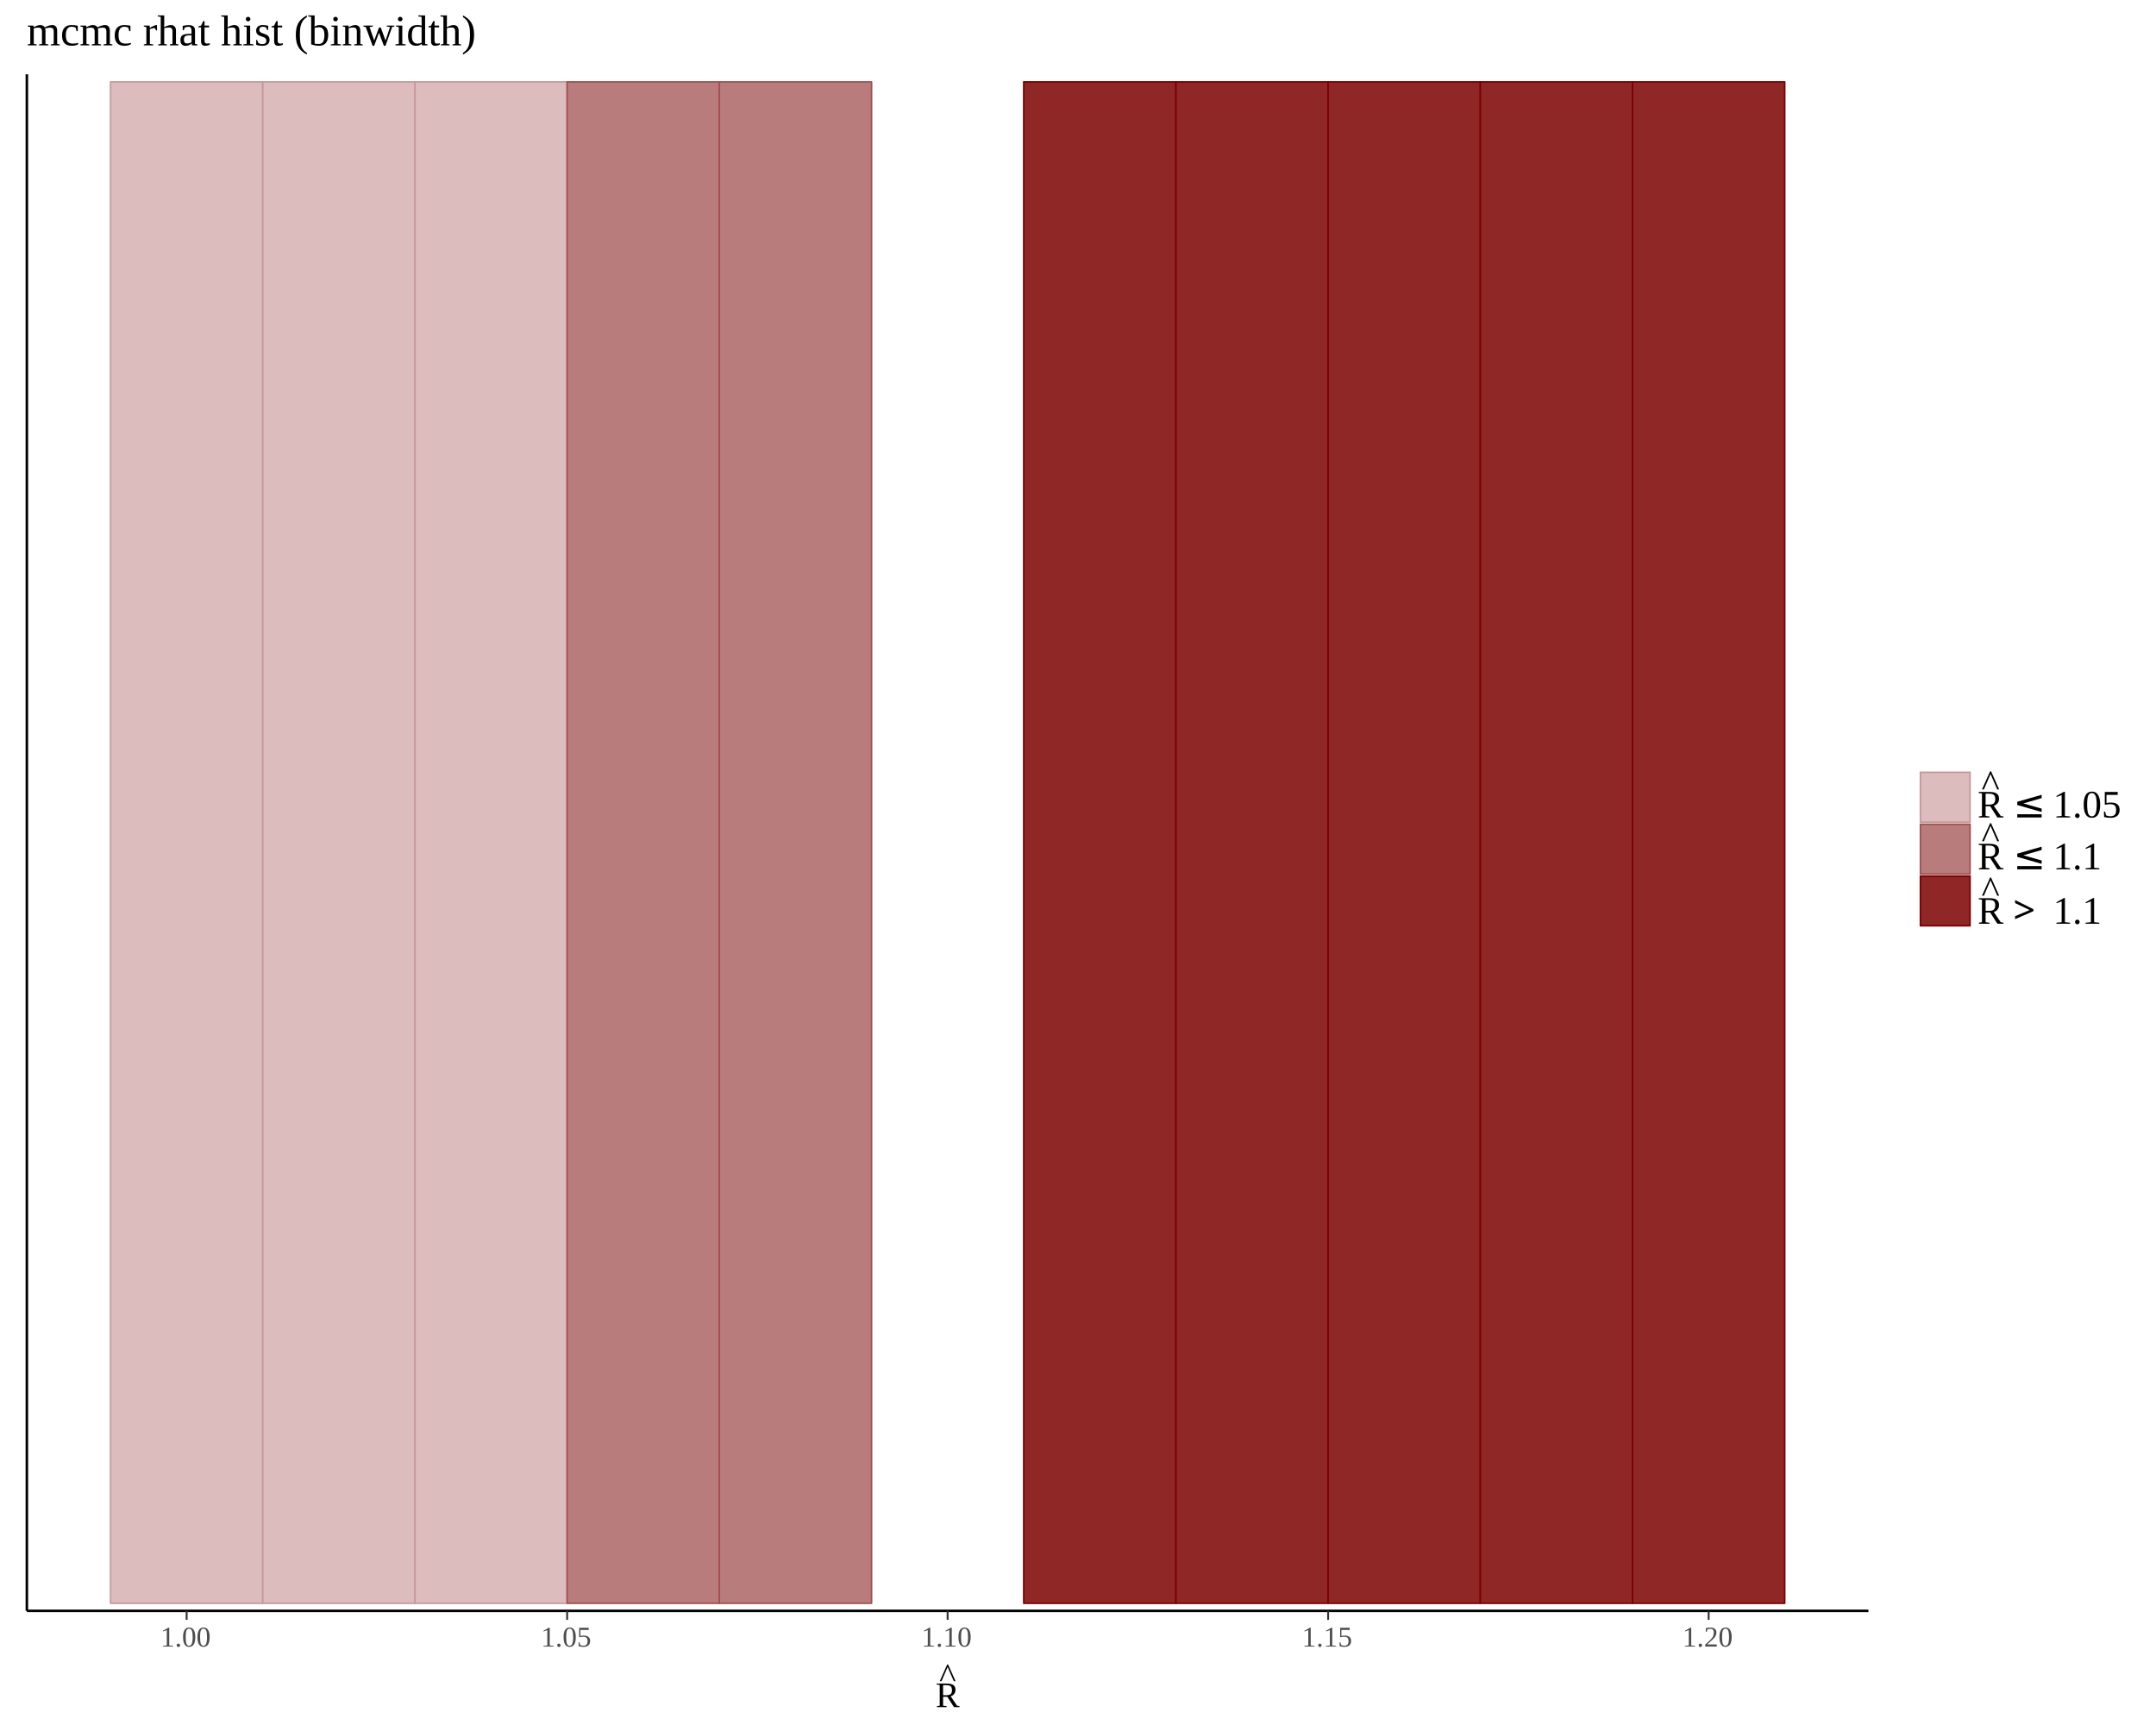
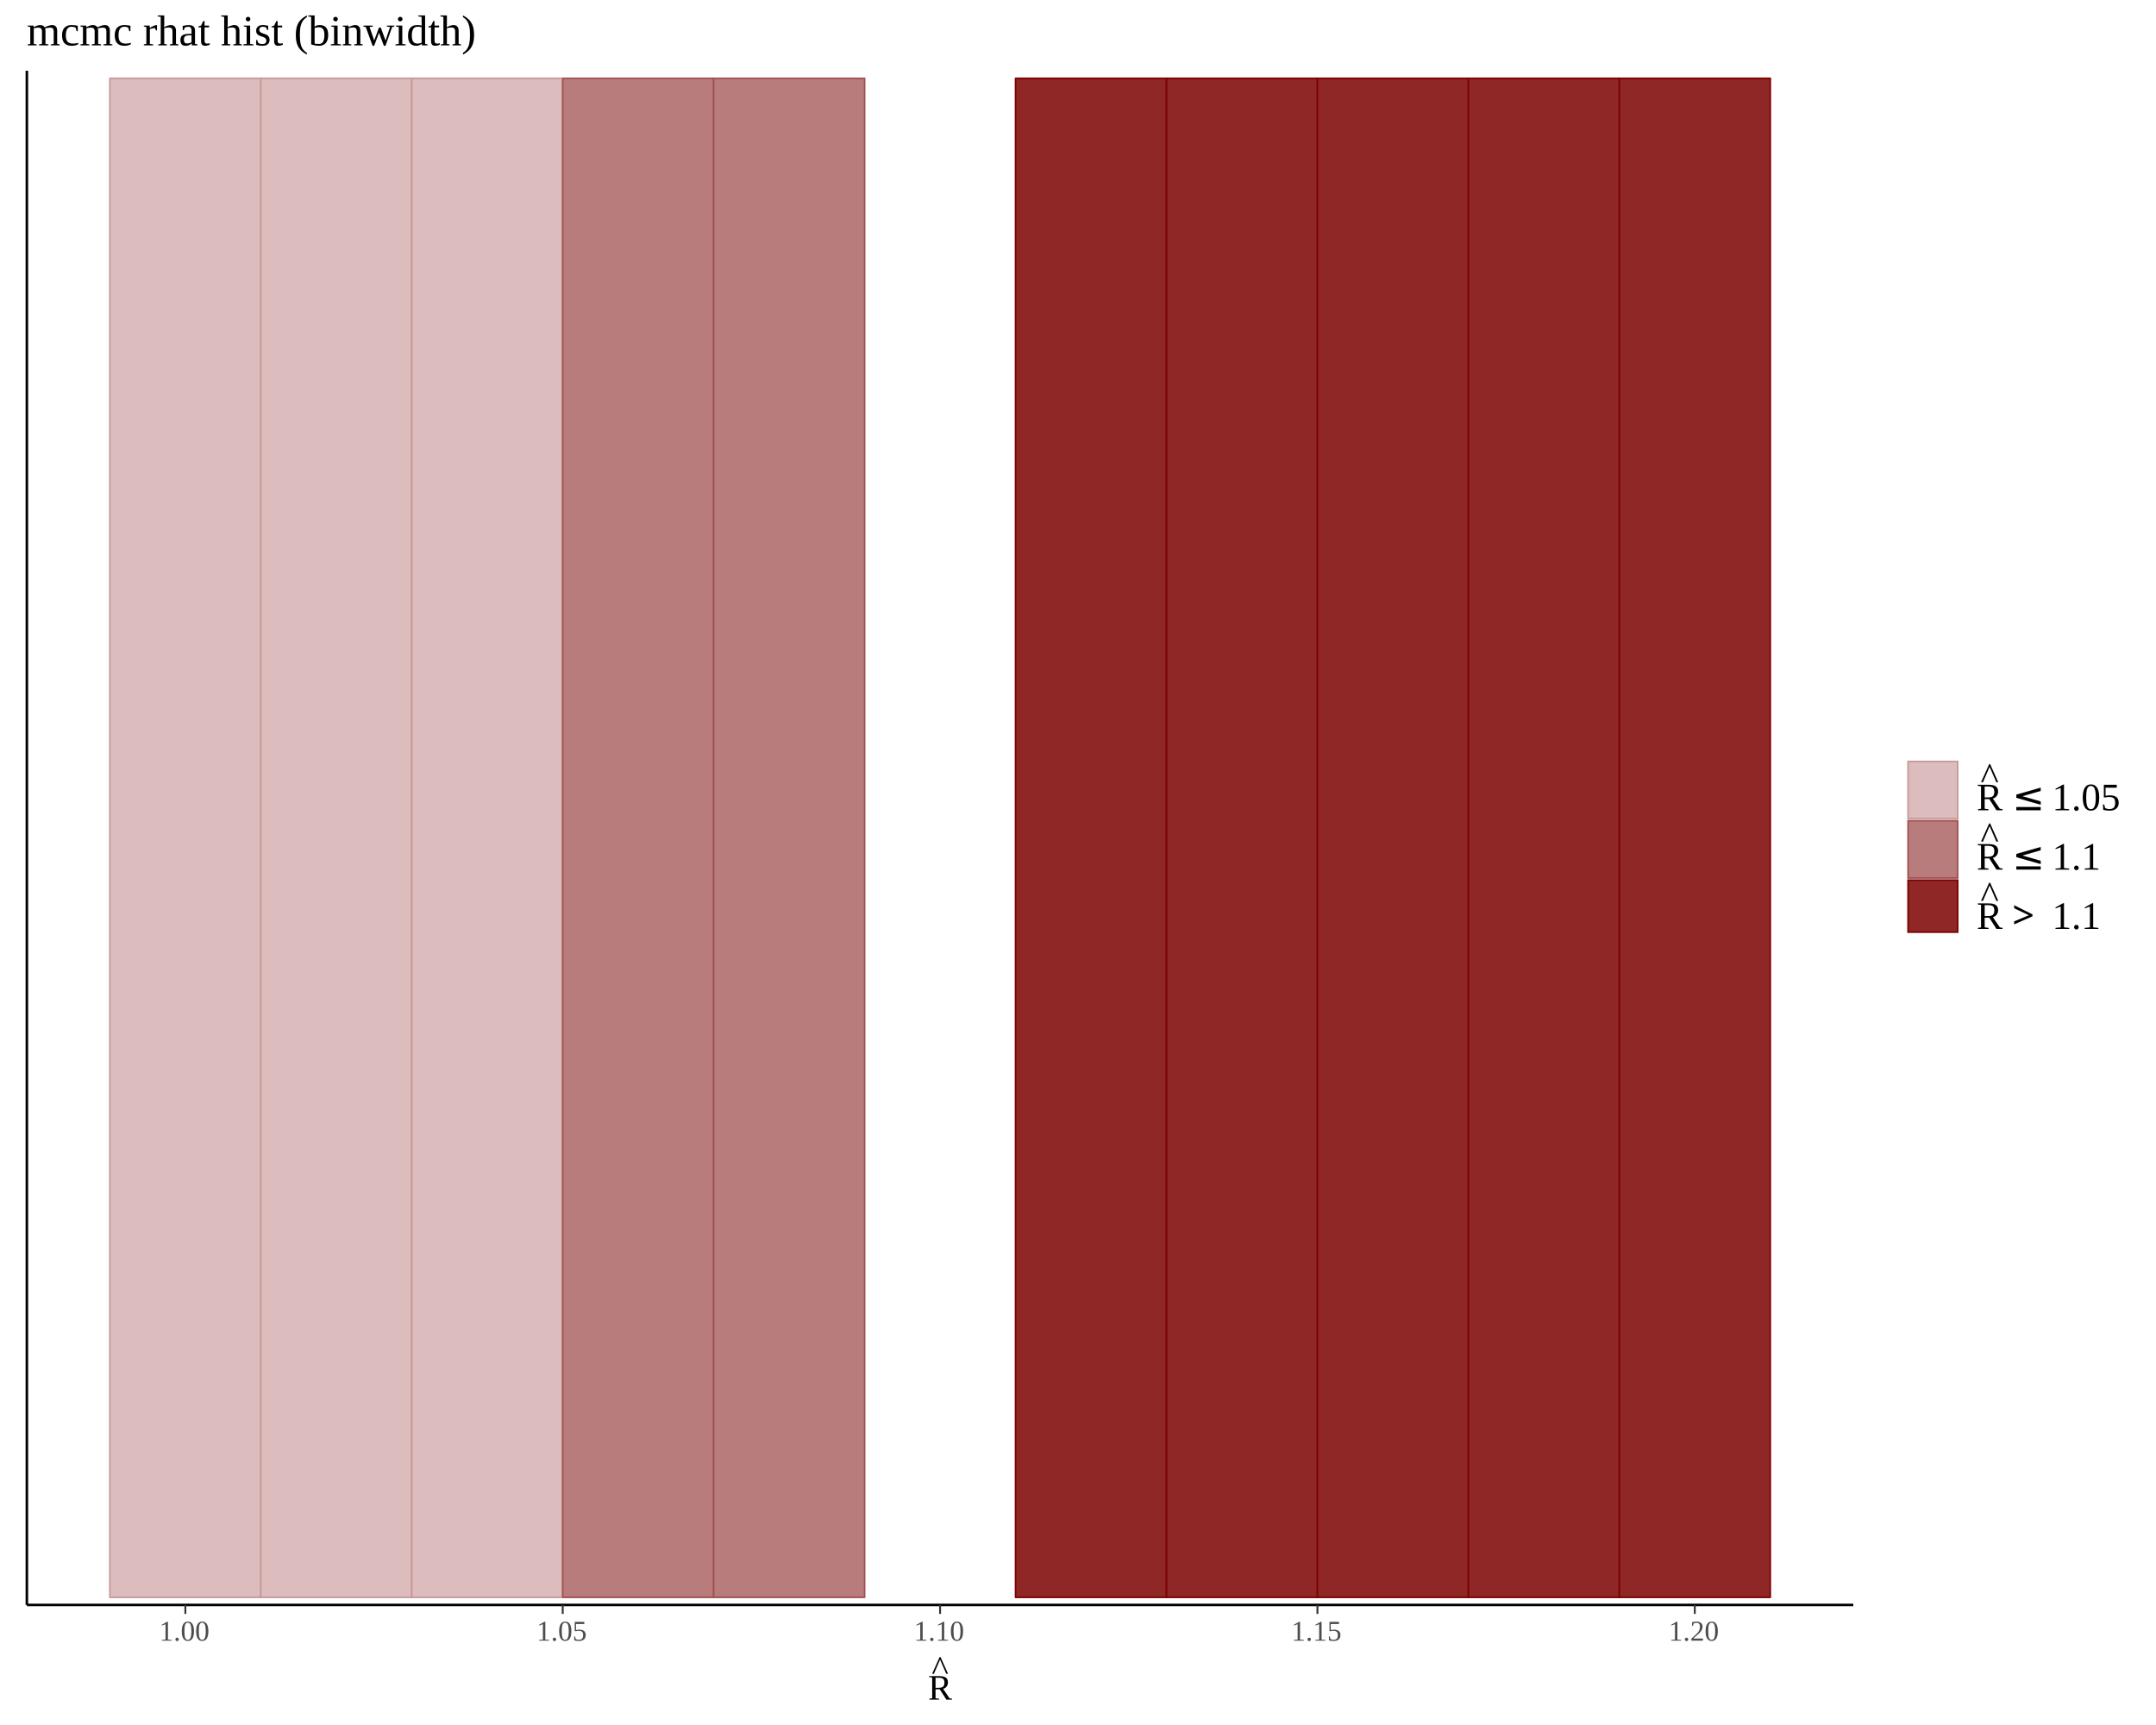
<svg xmlns="http://www.w3.org/2000/svg" viewBox="0 0 720.00 576.00">
  <defs>
    <style type="text/css">
    line, polyline, path, rect, circle {
      fill: none;
      stroke: #000000;
      stroke-linecap: round;
      stroke-linejoin: round;
      stroke-miterlimit: 10.00;
    }
  </style>
  </defs>
  <rect width="100%" height="100%" style="stroke: none; fill: #FFFFFF;" />
  <defs>
-     <clipPath id="cpOC45NjYzOHw2MjMuOTY0fDUzNy44OTV8MjQuODA2OQ==">
-       <rect x="8.97" y="24.81" width="615.00" height="513.09" />
+     <clipPath id="cpOC45NjYzOHw2MTguOTEzfDUzNS45MTV8MjMuNjExNA==">
+       <rect x="8.97" y="23.61" width="609.95" height="512.30" />
    </clipPath>
  </defs>
-   <rect x="36.92" y="535.35" width="50.83" height="0.00" style="stroke-width: 0.53; stroke: #7C0000; stroke-linecap: butt; fill: #8F2727;" clip-path="url(#cpOC45NjYzOHw2MjMuOTY0fDUzNy44OTV8MjQuODA2OQ==)" />
-   <rect x="36.92" y="535.35" width="50.83" height="0.00" style="stroke-width: 0.53; stroke: #A25050; stroke-linecap: butt; fill: #B97C7C;" clip-path="url(#cpOC45NjYzOHw2MjMuOTY0fDUzNy44OTV8MjQuODA2OQ==)" />
-   <rect x="36.92" y="27.35" width="50.83" height="508.01" style="stroke-width: 0.53; stroke: #C79999; stroke-linecap: butt; fill: #DCBCBC;" clip-path="url(#cpOC45NjYzOHw2MjMuOTY0fDUzNy44OTV8MjQuODA2OQ==)" />
-   <rect x="87.75" y="535.35" width="50.83" height="0.00" style="stroke-width: 0.53; stroke: #7C0000; stroke-linecap: butt; fill: #8F2727;" clip-path="url(#cpOC45NjYzOHw2MjMuOTY0fDUzNy44OTV8MjQuODA2OQ==)" />
-   <rect x="87.75" y="535.35" width="50.83" height="0.00" style="stroke-width: 0.53; stroke: #A25050; stroke-linecap: butt; fill: #B97C7C;" clip-path="url(#cpOC45NjYzOHw2MjMuOTY0fDUzNy44OTV8MjQuODA2OQ==)" />
-   <rect x="87.75" y="27.35" width="50.83" height="508.01" style="stroke-width: 0.53; stroke: #C79999; stroke-linecap: butt; fill: #DCBCBC;" clip-path="url(#cpOC45NjYzOHw2MjMuOTY0fDUzNy44OTV8MjQuODA2OQ==)" />
-   <rect x="138.57" y="535.35" width="50.83" height="0.00" style="stroke-width: 0.53; stroke: #7C0000; stroke-linecap: butt; fill: #8F2727;" clip-path="url(#cpOC45NjYzOHw2MjMuOTY0fDUzNy44OTV8MjQuODA2OQ==)" />
-   <rect x="138.57" y="535.35" width="50.83" height="0.00" style="stroke-width: 0.53; stroke: #A25050; stroke-linecap: butt; fill: #B97C7C;" clip-path="url(#cpOC45NjYzOHw2MjMuOTY0fDUzNy44OTV8MjQuODA2OQ==)" />
-   <rect x="138.57" y="27.35" width="50.83" height="508.01" style="stroke-width: 0.53; stroke: #C79999; stroke-linecap: butt; fill: #DCBCBC;" clip-path="url(#cpOC45NjYzOHw2MjMuOTY0fDUzNy44OTV8MjQuODA2OQ==)" />
-   <rect x="189.40" y="535.35" width="50.83" height="0.00" style="stroke-width: 0.53; stroke: #7C0000; stroke-linecap: butt; fill: #8F2727;" clip-path="url(#cpOC45NjYzOHw2MjMuOTY0fDUzNy44OTV8MjQuODA2OQ==)" />
-   <rect x="189.40" y="27.35" width="50.83" height="508.01" style="stroke-width: 0.53; stroke: #A25050; stroke-linecap: butt; fill: #B97C7C;" clip-path="url(#cpOC45NjYzOHw2MjMuOTY0fDUzNy44OTV8MjQuODA2OQ==)" />
-   <rect x="189.40" y="27.35" width="50.83" height="0.00" style="stroke-width: 0.53; stroke: #C79999; stroke-linecap: butt; fill: #DCBCBC;" clip-path="url(#cpOC45NjYzOHw2MjMuOTY0fDUzNy44OTV8MjQuODA2OQ==)" />
-   <rect x="240.23" y="535.35" width="50.83" height="0.00" style="stroke-width: 0.53; stroke: #7C0000; stroke-linecap: butt; fill: #8F2727;" clip-path="url(#cpOC45NjYzOHw2MjMuOTY0fDUzNy44OTV8MjQuODA2OQ==)" />
-   <rect x="240.23" y="27.35" width="50.83" height="508.01" style="stroke-width: 0.53; stroke: #A25050; stroke-linecap: butt; fill: #B97C7C;" clip-path="url(#cpOC45NjYzOHw2MjMuOTY0fDUzNy44OTV8MjQuODA2OQ==)" />
-   <rect x="240.23" y="27.35" width="50.83" height="0.00" style="stroke-width: 0.53; stroke: #C79999; stroke-linecap: butt; fill: #DCBCBC;" clip-path="url(#cpOC45NjYzOHw2MjMuOTY0fDUzNy44OTV8MjQuODA2OQ==)" />
-   <rect x="291.05" y="535.35" width="50.83" height="0.00" style="stroke-width: 0.53; stroke: #7C0000; stroke-linecap: butt; fill: #8F2727;" clip-path="url(#cpOC45NjYzOHw2MjMuOTY0fDUzNy44OTV8MjQuODA2OQ==)" />
-   <rect x="291.05" y="535.35" width="50.83" height="0.00" style="stroke-width: 0.53; stroke: #A25050; stroke-linecap: butt; fill: #B97C7C;" clip-path="url(#cpOC45NjYzOHw2MjMuOTY0fDUzNy44OTV8MjQuODA2OQ==)" />
-   <rect x="291.05" y="535.35" width="50.83" height="0.00" style="stroke-width: 0.53; stroke: #C79999; stroke-linecap: butt; fill: #DCBCBC;" clip-path="url(#cpOC45NjYzOHw2MjMuOTY0fDUzNy44OTV8MjQuODA2OQ==)" />
-   <rect x="341.88" y="27.35" width="50.83" height="508.01" style="stroke-width: 0.53; stroke: #7C0000; stroke-linecap: butt; fill: #8F2727;" clip-path="url(#cpOC45NjYzOHw2MjMuOTY0fDUzNy44OTV8MjQuODA2OQ==)" />
-   <rect x="341.88" y="27.35" width="50.83" height="0.00" style="stroke-width: 0.53; stroke: #A25050; stroke-linecap: butt; fill: #B97C7C;" clip-path="url(#cpOC45NjYzOHw2MjMuOTY0fDUzNy44OTV8MjQuODA2OQ==)" />
-   <rect x="341.88" y="27.35" width="50.83" height="0.00" style="stroke-width: 0.53; stroke: #C79999; stroke-linecap: butt; fill: #DCBCBC;" clip-path="url(#cpOC45NjYzOHw2MjMuOTY0fDUzNy44OTV8MjQuODA2OQ==)" />
-   <rect x="392.70" y="27.35" width="50.83" height="508.01" style="stroke-width: 0.53; stroke: #7C0000; stroke-linecap: butt; fill: #8F2727;" clip-path="url(#cpOC45NjYzOHw2MjMuOTY0fDUzNy44OTV8MjQuODA2OQ==)" />
-   <rect x="392.70" y="27.35" width="50.83" height="0.00" style="stroke-width: 0.53; stroke: #A25050; stroke-linecap: butt; fill: #B97C7C;" clip-path="url(#cpOC45NjYzOHw2MjMuOTY0fDUzNy44OTV8MjQuODA2OQ==)" />
-   <rect x="392.70" y="27.35" width="50.83" height="0.00" style="stroke-width: 0.53; stroke: #C79999; stroke-linecap: butt; fill: #DCBCBC;" clip-path="url(#cpOC45NjYzOHw2MjMuOTY0fDUzNy44OTV8MjQuODA2OQ==)" />
-   <rect x="443.53" y="27.35" width="50.83" height="508.01" style="stroke-width: 0.53; stroke: #7C0000; stroke-linecap: butt; fill: #8F2727;" clip-path="url(#cpOC45NjYzOHw2MjMuOTY0fDUzNy44OTV8MjQuODA2OQ==)" />
-   <rect x="443.53" y="27.35" width="50.83" height="0.00" style="stroke-width: 0.53; stroke: #A25050; stroke-linecap: butt; fill: #B97C7C;" clip-path="url(#cpOC45NjYzOHw2MjMuOTY0fDUzNy44OTV8MjQuODA2OQ==)" />
-   <rect x="443.53" y="27.35" width="50.83" height="0.00" style="stroke-width: 0.53; stroke: #C79999; stroke-linecap: butt; fill: #DCBCBC;" clip-path="url(#cpOC45NjYzOHw2MjMuOTY0fDUzNy44OTV8MjQuODA2OQ==)" />
-   <rect x="494.36" y="27.35" width="50.83" height="508.01" style="stroke-width: 0.53; stroke: #7C0000; stroke-linecap: butt; fill: #8F2727;" clip-path="url(#cpOC45NjYzOHw2MjMuOTY0fDUzNy44OTV8MjQuODA2OQ==)" />
-   <rect x="494.36" y="27.35" width="50.83" height="0.00" style="stroke-width: 0.53; stroke: #A25050; stroke-linecap: butt; fill: #B97C7C;" clip-path="url(#cpOC45NjYzOHw2MjMuOTY0fDUzNy44OTV8MjQuODA2OQ==)" />
-   <rect x="494.36" y="27.35" width="50.83" height="0.00" style="stroke-width: 0.53; stroke: #C79999; stroke-linecap: butt; fill: #DCBCBC;" clip-path="url(#cpOC45NjYzOHw2MjMuOTY0fDUzNy44OTV8MjQuODA2OQ==)" />
-   <rect x="545.18" y="27.35" width="50.83" height="508.01" style="stroke-width: 0.53; stroke: #7C0000; stroke-linecap: butt; fill: #8F2727;" clip-path="url(#cpOC45NjYzOHw2MjMuOTY0fDUzNy44OTV8MjQuODA2OQ==)" />
-   <rect x="545.18" y="27.35" width="50.83" height="0.00" style="stroke-width: 0.53; stroke: #A25050; stroke-linecap: butt; fill: #B97C7C;" clip-path="url(#cpOC45NjYzOHw2MjMuOTY0fDUzNy44OTV8MjQuODA2OQ==)" />
-   <rect x="545.18" y="27.35" width="50.83" height="0.00" style="stroke-width: 0.53; stroke: #C79999; stroke-linecap: butt; fill: #DCBCBC;" clip-path="url(#cpOC45NjYzOHw2MjMuOTY0fDUzNy44OTV8MjQuODA2OQ==)" />
+   <rect x="36.69" y="533.38" width="50.41" height="0.00" style="stroke-width: 0.53; stroke: #7C0000; stroke-linecap: butt; fill: #8F2727;" clip-path="url(#cpOC45NjYzOHw2MTguOTEzfDUzNS45MTV8MjMuNjExNA==)" />
+   <rect x="36.69" y="533.38" width="50.41" height="0.00" style="stroke-width: 0.53; stroke: #A25050; stroke-linecap: butt; fill: #B97C7C;" clip-path="url(#cpOC45NjYzOHw2MTguOTEzfDUzNS45MTV8MjMuNjExNA==)" />
+   <rect x="36.69" y="26.15" width="50.41" height="507.23" style="stroke-width: 0.53; stroke: #C79999; stroke-linecap: butt; fill: #DCBCBC;" clip-path="url(#cpOC45NjYzOHw2MTguOTEzfDUzNS45MTV8MjMuNjExNA==)" />
+   <rect x="87.10" y="533.38" width="50.41" height="0.00" style="stroke-width: 0.53; stroke: #7C0000; stroke-linecap: butt; fill: #8F2727;" clip-path="url(#cpOC45NjYzOHw2MTguOTEzfDUzNS45MTV8MjMuNjExNA==)" />
+   <rect x="87.10" y="533.38" width="50.41" height="0.00" style="stroke-width: 0.53; stroke: #A25050; stroke-linecap: butt; fill: #B97C7C;" clip-path="url(#cpOC45NjYzOHw2MTguOTEzfDUzNS45MTV8MjMuNjExNA==)" />
+   <rect x="87.10" y="26.15" width="50.41" height="507.23" style="stroke-width: 0.53; stroke: #C79999; stroke-linecap: butt; fill: #DCBCBC;" clip-path="url(#cpOC45NjYzOHw2MTguOTEzfDUzNS45MTV8MjMuNjExNA==)" />
+   <rect x="137.51" y="533.38" width="50.41" height="0.00" style="stroke-width: 0.53; stroke: #7C0000; stroke-linecap: butt; fill: #8F2727;" clip-path="url(#cpOC45NjYzOHw2MTguOTEzfDUzNS45MTV8MjMuNjExNA==)" />
+   <rect x="137.51" y="533.38" width="50.41" height="0.00" style="stroke-width: 0.53; stroke: #A25050; stroke-linecap: butt; fill: #B97C7C;" clip-path="url(#cpOC45NjYzOHw2MTguOTEzfDUzNS45MTV8MjMuNjExNA==)" />
+   <rect x="137.51" y="26.15" width="50.41" height="507.23" style="stroke-width: 0.53; stroke: #C79999; stroke-linecap: butt; fill: #DCBCBC;" clip-path="url(#cpOC45NjYzOHw2MTguOTEzfDUzNS45MTV8MjMuNjExNA==)" />
+   <rect x="187.92" y="533.38" width="50.41" height="0.00" style="stroke-width: 0.53; stroke: #7C0000; stroke-linecap: butt; fill: #8F2727;" clip-path="url(#cpOC45NjYzOHw2MTguOTEzfDUzNS45MTV8MjMuNjExNA==)" />
+   <rect x="187.92" y="26.15" width="50.41" height="507.23" style="stroke-width: 0.53; stroke: #A25050; stroke-linecap: butt; fill: #B97C7C;" clip-path="url(#cpOC45NjYzOHw2MTguOTEzfDUzNS45MTV8MjMuNjExNA==)" />
+   <rect x="187.92" y="26.15" width="50.41" height="0.00" style="stroke-width: 0.53; stroke: #C79999; stroke-linecap: butt; fill: #DCBCBC;" clip-path="url(#cpOC45NjYzOHw2MTguOTEzfDUzNS45MTV8MjMuNjExNA==)" />
+   <rect x="238.33" y="533.38" width="50.41" height="0.00" style="stroke-width: 0.53; stroke: #7C0000; stroke-linecap: butt; fill: #8F2727;" clip-path="url(#cpOC45NjYzOHw2MTguOTEzfDUzNS45MTV8MjMuNjExNA==)" />
+   <rect x="238.33" y="26.15" width="50.41" height="507.23" style="stroke-width: 0.53; stroke: #A25050; stroke-linecap: butt; fill: #B97C7C;" clip-path="url(#cpOC45NjYzOHw2MTguOTEzfDUzNS45MTV8MjMuNjExNA==)" />
+   <rect x="238.33" y="26.15" width="50.41" height="0.00" style="stroke-width: 0.53; stroke: #C79999; stroke-linecap: butt; fill: #DCBCBC;" clip-path="url(#cpOC45NjYzOHw2MTguOTEzfDUzNS45MTV8MjMuNjExNA==)" />
+   <rect x="288.74" y="533.38" width="50.41" height="0.00" style="stroke-width: 0.53; stroke: #7C0000; stroke-linecap: butt; fill: #8F2727;" clip-path="url(#cpOC45NjYzOHw2MTguOTEzfDUzNS45MTV8MjMuNjExNA==)" />
+   <rect x="288.74" y="533.38" width="50.41" height="0.00" style="stroke-width: 0.53; stroke: #A25050; stroke-linecap: butt; fill: #B97C7C;" clip-path="url(#cpOC45NjYzOHw2MTguOTEzfDUzNS45MTV8MjMuNjExNA==)" />
+   <rect x="288.74" y="533.38" width="50.41" height="0.00" style="stroke-width: 0.53; stroke: #C79999; stroke-linecap: butt; fill: #DCBCBC;" clip-path="url(#cpOC45NjYzOHw2MTguOTEzfDUzNS45MTV8MjMuNjExNA==)" />
+   <rect x="339.14" y="26.15" width="50.41" height="507.23" style="stroke-width: 0.53; stroke: #7C0000; stroke-linecap: butt; fill: #8F2727;" clip-path="url(#cpOC45NjYzOHw2MTguOTEzfDUzNS45MTV8MjMuNjExNA==)" />
+   <rect x="339.14" y="26.15" width="50.41" height="0.00" style="stroke-width: 0.53; stroke: #A25050; stroke-linecap: butt; fill: #B97C7C;" clip-path="url(#cpOC45NjYzOHw2MTguOTEzfDUzNS45MTV8MjMuNjExNA==)" />
+   <rect x="339.14" y="26.15" width="50.41" height="0.00" style="stroke-width: 0.53; stroke: #C79999; stroke-linecap: butt; fill: #DCBCBC;" clip-path="url(#cpOC45NjYzOHw2MTguOTEzfDUzNS45MTV8MjMuNjExNA==)" />
+   <rect x="389.55" y="26.15" width="50.41" height="507.23" style="stroke-width: 0.53; stroke: #7C0000; stroke-linecap: butt; fill: #8F2727;" clip-path="url(#cpOC45NjYzOHw2MTguOTEzfDUzNS45MTV8MjMuNjExNA==)" />
+   <rect x="389.55" y="26.15" width="50.41" height="0.00" style="stroke-width: 0.53; stroke: #A25050; stroke-linecap: butt; fill: #B97C7C;" clip-path="url(#cpOC45NjYzOHw2MTguOTEzfDUzNS45MTV8MjMuNjExNA==)" />
+   <rect x="389.55" y="26.15" width="50.41" height="0.00" style="stroke-width: 0.53; stroke: #C79999; stroke-linecap: butt; fill: #DCBCBC;" clip-path="url(#cpOC45NjYzOHw2MTguOTEzfDUzNS45MTV8MjMuNjExNA==)" />
+   <rect x="439.96" y="26.15" width="50.41" height="507.23" style="stroke-width: 0.53; stroke: #7C0000; stroke-linecap: butt; fill: #8F2727;" clip-path="url(#cpOC45NjYzOHw2MTguOTEzfDUzNS45MTV8MjMuNjExNA==)" />
+   <rect x="439.96" y="26.15" width="50.41" height="0.00" style="stroke-width: 0.53; stroke: #A25050; stroke-linecap: butt; fill: #B97C7C;" clip-path="url(#cpOC45NjYzOHw2MTguOTEzfDUzNS45MTV8MjMuNjExNA==)" />
+   <rect x="439.96" y="26.15" width="50.41" height="0.00" style="stroke-width: 0.53; stroke: #C79999; stroke-linecap: butt; fill: #DCBCBC;" clip-path="url(#cpOC45NjYzOHw2MTguOTEzfDUzNS45MTV8MjMuNjExNA==)" />
+   <rect x="490.37" y="26.15" width="50.41" height="507.23" style="stroke-width: 0.53; stroke: #7C0000; stroke-linecap: butt; fill: #8F2727;" clip-path="url(#cpOC45NjYzOHw2MTguOTEzfDUzNS45MTV8MjMuNjExNA==)" />
+   <rect x="490.37" y="26.15" width="50.41" height="0.00" style="stroke-width: 0.53; stroke: #A25050; stroke-linecap: butt; fill: #B97C7C;" clip-path="url(#cpOC45NjYzOHw2MTguOTEzfDUzNS45MTV8MjMuNjExNA==)" />
+   <rect x="490.37" y="26.15" width="50.41" height="0.00" style="stroke-width: 0.53; stroke: #C79999; stroke-linecap: butt; fill: #DCBCBC;" clip-path="url(#cpOC45NjYzOHw2MTguOTEzfDUzNS45MTV8MjMuNjExNA==)" />
+   <rect x="540.78" y="26.15" width="50.41" height="507.23" style="stroke-width: 0.53; stroke: #7C0000; stroke-linecap: butt; fill: #8F2727;" clip-path="url(#cpOC45NjYzOHw2MTguOTEzfDUzNS45MTV8MjMuNjExNA==)" />
+   <rect x="540.78" y="26.15" width="50.41" height="0.00" style="stroke-width: 0.53; stroke: #A25050; stroke-linecap: butt; fill: #B97C7C;" clip-path="url(#cpOC45NjYzOHw2MTguOTEzfDUzNS45MTV8MjMuNjExNA==)" />
+   <rect x="540.78" y="26.15" width="50.41" height="0.00" style="stroke-width: 0.53; stroke: #C79999; stroke-linecap: butt; fill: #DCBCBC;" clip-path="url(#cpOC45NjYzOHw2MTguOTEzfDUzNS45MTV8MjMuNjExNA==)" />
  <defs>
    <clipPath id="cpMHw3MjB8NTc2fDA=">
      <rect x="0.00" y="0.00" width="720.00" height="576.00" />
    </clipPath>
  </defs>
-   <polyline points="8.97,537.89 8.97,24.81 " style="stroke-width: 0.85; stroke-linecap: butt;" clip-path="url(#cpMHw3MjB8NTc2fDA=)" />
-   <polyline points="8.97,537.89 623.96,537.89 " style="stroke-width: 0.85; stroke-linecap: butt;" clip-path="url(#cpMHw3MjB8NTc2fDA=)" />
-   <polyline points="62.33,540.88 62.33,537.89 " style="stroke-width: 0.64; stroke: #333333; stroke-linecap: butt;" clip-path="url(#cpMHw3MjB8NTc2fDA=)" />
-   <polyline points="189.40,540.88 189.40,537.89 " style="stroke-width: 0.64; stroke: #333333; stroke-linecap: butt;" clip-path="url(#cpMHw3MjB8NTc2fDA=)" />
-   <polyline points="316.46,540.88 316.46,537.89 " style="stroke-width: 0.64; stroke: #333333; stroke-linecap: butt;" clip-path="url(#cpMHw3MjB8NTc2fDA=)" />
-   <polyline points="443.53,540.88 443.53,537.89 " style="stroke-width: 0.64; stroke: #333333; stroke-linecap: butt;" clip-path="url(#cpMHw3MjB8NTc2fDA=)" />
-   <polyline points="570.60,540.88 570.60,537.89 " style="stroke-width: 0.64; stroke: #333333; stroke-linecap: butt;" clip-path="url(#cpMHw3MjB8NTc2fDA=)" />
+   <polyline points="8.97,535.91 8.97,23.61 " style="stroke-width: 0.85; stroke-linecap: butt;" clip-path="url(#cpMHw3MjB8NTc2fDA=)" />
+   <polyline points="8.97,535.91 618.91,535.91 " style="stroke-width: 0.85; stroke-linecap: butt;" clip-path="url(#cpMHw3MjB8NTc2fDA=)" />
+   <polyline points="61.90,538.90 61.90,535.91 " style="stroke-width: 0.64; stroke: #333333; stroke-linecap: butt;" clip-path="url(#cpMHw3MjB8NTc2fDA=)" />
+   <polyline points="187.92,538.90 187.92,535.91 " style="stroke-width: 0.64; stroke: #333333; stroke-linecap: butt;" clip-path="url(#cpMHw3MjB8NTc2fDA=)" />
+   <polyline points="313.94,538.90 313.94,535.91 " style="stroke-width: 0.64; stroke: #333333; stroke-linecap: butt;" clip-path="url(#cpMHw3MjB8NTc2fDA=)" />
+   <polyline points="439.96,538.90 439.96,535.91 " style="stroke-width: 0.64; stroke: #333333; stroke-linecap: butt;" clip-path="url(#cpMHw3MjB8NTc2fDA=)" />
+   <polyline points="565.98,538.90 565.98,535.91 " style="stroke-width: 0.64; stroke: #333333; stroke-linecap: butt;" clip-path="url(#cpMHw3MjB8NTc2fDA=)" />
  <g clip-path="url(#cpMHw3MjB8NTc2fDA=)">
-     <text x="53.58" y="549.82" style="font-size: 9.60px; fill: #4D4D4D; font-family: Liberation Serif;" textLength="17.50px" lengthAdjust="spacingAndGlyphs">1.00</text>
+     <text x="53.15" y="547.84" style="font-size: 9.60px; fill: #4D4D4D; font-family: Liberation Serif;" textLength="17.50px" lengthAdjust="spacingAndGlyphs">1.00</text>
  </g>
  <g clip-path="url(#cpMHw3MjB8NTc2fDA=)">
-     <text x="180.65" y="549.82" style="font-size: 9.60px; fill: #4D4D4D; font-family: Liberation Serif;" textLength="17.50px" lengthAdjust="spacingAndGlyphs">1.05</text>
+     <text x="179.17" y="547.84" style="font-size: 9.60px; fill: #4D4D4D; font-family: Liberation Serif;" textLength="17.50px" lengthAdjust="spacingAndGlyphs">1.05</text>
  </g>
  <g clip-path="url(#cpMHw3MjB8NTc2fDA=)">
-     <text x="307.71" y="549.82" style="font-size: 9.60px; fill: #4D4D4D; font-family: Liberation Serif;" textLength="17.50px" lengthAdjust="spacingAndGlyphs">1.10</text>
+     <text x="305.19" y="547.84" style="font-size: 9.60px; fill: #4D4D4D; font-family: Liberation Serif;" textLength="17.50px" lengthAdjust="spacingAndGlyphs">1.10</text>
  </g>
  <g clip-path="url(#cpMHw3MjB8NTc2fDA=)">
-     <text x="434.78" y="549.82" style="font-size: 9.60px; fill: #4D4D4D; font-family: Liberation Serif;" textLength="17.50px" lengthAdjust="spacingAndGlyphs">1.15</text>
+     <text x="431.21" y="547.84" style="font-size: 9.60px; fill: #4D4D4D; font-family: Liberation Serif;" textLength="17.50px" lengthAdjust="spacingAndGlyphs">1.15</text>
  </g>
  <g clip-path="url(#cpMHw3MjB8NTc2fDA=)">
-     <text x="561.85" y="549.82" style="font-size: 9.60px; fill: #4D4D4D; font-family: Liberation Serif;" textLength="17.50px" lengthAdjust="spacingAndGlyphs">1.20</text>
+     <text x="557.23" y="547.84" style="font-size: 9.60px; fill: #4D4D4D; font-family: Liberation Serif;" textLength="17.50px" lengthAdjust="spacingAndGlyphs">1.20</text>
  </g>
  <g clip-path="url(#cpMHw3MjB8NTc2fDA=)">
-     <text x="312.46" y="570.02" style="font-size: 12.00px; font-family: Liberation Serif;" textLength="8.00px" lengthAdjust="spacingAndGlyphs">R</text>
+     <text x="309.94" y="567.54" style="font-size: 12.00px; font-family: Liberation Serif;" textLength="8.00px" lengthAdjust="spacingAndGlyphs">R</text>
  </g>
  <g clip-path="url(#cpMHw3MjB8NTc2fDA=)">
-     <text x="313.65" y="563.66" style="font-size: 12.00px; font-family: Liberation Serif;" textLength="5.63px" lengthAdjust="spacingAndGlyphs">^</text>
+     <text x="311.12" y="561.17" style="font-size: 12.00px; font-family: Liberation Serif;" textLength="5.63px" lengthAdjust="spacingAndGlyphs">^</text>
  </g>
-   <rect x="641.33" y="257.90" width="16.57" height="16.61" style="stroke-width: 0.53; stroke: #C79999; stroke-linejoin: miter; fill: #DCBCBC;" clip-path="url(#cpMHw3MjB8NTc2fDA=)" />
-   <rect x="641.33" y="275.23" width="16.57" height="16.61" style="stroke-width: 0.53; stroke: #A25050; stroke-linejoin: miter; fill: #B97C7C;" clip-path="url(#cpMHw3MjB8NTc2fDA=)" />
-   <rect x="641.33" y="292.55" width="16.57" height="16.57" style="stroke-width: 0.53; stroke: #7C0000; stroke-linejoin: miter; fill: #8F2727;" clip-path="url(#cpMHw3MjB8NTc2fDA=)" />
+   <rect x="637.20" y="254.26" width="16.57" height="19.10" style="stroke-width: 0.53; stroke: #C79999; stroke-linejoin: miter; fill: #DCBCBC;" clip-path="url(#cpMHw3MjB8NTc2fDA=)" />
+   <rect x="637.20" y="274.06" width="16.57" height="19.10" style="stroke-width: 0.53; stroke: #A25050; stroke-linejoin: miter; fill: #B97C7C;" clip-path="url(#cpMHw3MjB8NTc2fDA=)" />
+   <rect x="637.20" y="293.87" width="16.57" height="17.38" style="stroke-width: 0.53; stroke: #7C0000; stroke-linejoin: miter; fill: #8F2727;" clip-path="url(#cpMHw3MjB8NTc2fDA=)" />
  <g clip-path="url(#cpMHw3MjB8NTc2fDA=)">
-     <text x="660.41" y="272.96" style="font-size: 13.00px; font-family: Liberation Serif;" textLength="8.67px" lengthAdjust="spacingAndGlyphs">R</text>
+     <text x="660.10" y="270.56" style="font-size: 13.00px; font-family: Liberation Serif;" textLength="8.67px" lengthAdjust="spacingAndGlyphs">R</text>
  </g>
  <g clip-path="url(#cpMHw3MjB8NTc2fDA=)">
-     <text x="661.70" y="266.07" style="font-size: 13.00px; font-family: Liberation Serif;" textLength="6.10px" lengthAdjust="spacingAndGlyphs">^</text>
+     <text x="661.39" y="263.66" style="font-size: 13.00px; font-family: Liberation Serif;" textLength="6.10px" lengthAdjust="spacingAndGlyphs">^</text>
  </g>
  <g clip-path="url(#cpMHw3MjB8NTc2fDA=)">
-     <text x="672.29" y="272.96" style="font-size: 13.00px; font-family: Symbola;" textLength="10.10px" lengthAdjust="spacingAndGlyphs">≤</text>
+     <text x="671.98" y="270.56" style="font-size: 13.00px; font-family: Symbola;" textLength="10.10px" lengthAdjust="spacingAndGlyphs">≤</text>
  </g>
  <g clip-path="url(#cpMHw3MjB8NTc2fDA=)">
-     <text x="685.60" y="272.96" style="font-size: 13.00px; font-family: Liberation Serif;" textLength="22.75px" lengthAdjust="spacingAndGlyphs">1.05</text>
+     <text x="685.29" y="270.56" style="font-size: 13.00px; font-family: Liberation Serif;" textLength="22.75px" lengthAdjust="spacingAndGlyphs">1.05</text>
  </g>
  <g clip-path="url(#cpMHw3MjB8NTc2fDA=)">
-     <text x="660.41" y="290.28" style="font-size: 13.00px; font-family: Liberation Serif;" textLength="8.67px" lengthAdjust="spacingAndGlyphs">R</text>
+     <text x="660.10" y="290.37" style="font-size: 13.00px; font-family: Liberation Serif;" textLength="8.67px" lengthAdjust="spacingAndGlyphs">R</text>
  </g>
  <g clip-path="url(#cpMHw3MjB8NTc2fDA=)">
-     <text x="661.70" y="283.39" style="font-size: 13.00px; font-family: Liberation Serif;" textLength="6.10px" lengthAdjust="spacingAndGlyphs">^</text>
+     <text x="661.39" y="283.47" style="font-size: 13.00px; font-family: Liberation Serif;" textLength="6.10px" lengthAdjust="spacingAndGlyphs">^</text>
  </g>
  <g clip-path="url(#cpMHw3MjB8NTc2fDA=)">
-     <text x="672.29" y="290.28" style="font-size: 13.00px; font-family: Symbola;" textLength="10.10px" lengthAdjust="spacingAndGlyphs">≤</text>
+     <text x="671.98" y="290.37" style="font-size: 13.00px; font-family: Symbola;" textLength="10.10px" lengthAdjust="spacingAndGlyphs">≤</text>
  </g>
  <g clip-path="url(#cpMHw3MjB8NTc2fDA=)">
-     <text x="685.60" y="290.28" style="font-size: 13.00px; font-family: Liberation Serif;" textLength="16.25px" lengthAdjust="spacingAndGlyphs">1.1</text>
+     <text x="685.29" y="290.37" style="font-size: 13.00px; font-family: Liberation Serif;" textLength="16.25px" lengthAdjust="spacingAndGlyphs">1.1</text>
  </g>
  <g clip-path="url(#cpMHw3MjB8NTc2fDA=)">
-     <text x="660.41" y="308.44" style="font-size: 13.00px; font-family: Liberation Serif;" textLength="8.67px" lengthAdjust="spacingAndGlyphs">R</text>
+     <text x="660.10" y="310.17" style="font-size: 13.00px; font-family: Liberation Serif;" textLength="8.67px" lengthAdjust="spacingAndGlyphs">R</text>
  </g>
  <g clip-path="url(#cpMHw3MjB8NTc2fDA=)">
-     <text x="661.70" y="301.55" style="font-size: 13.00px; font-family: Liberation Serif;" textLength="6.10px" lengthAdjust="spacingAndGlyphs">^</text>
+     <text x="661.39" y="303.27" style="font-size: 13.00px; font-family: Liberation Serif;" textLength="6.10px" lengthAdjust="spacingAndGlyphs">^</text>
  </g>
  <g clip-path="url(#cpMHw3MjB8NTc2fDA=)">
-     <text x="672.29" y="308.44" style="font-size: 13.00px; font-family: Symbola;" textLength="10.10px" lengthAdjust="spacingAndGlyphs">&gt;</text>
+     <text x="671.98" y="310.17" style="font-size: 13.00px; font-family: Symbola;" textLength="10.10px" lengthAdjust="spacingAndGlyphs">&gt;</text>
  </g>
  <g clip-path="url(#cpMHw3MjB8NTc2fDA=)">
-     <text x="685.60" y="308.44" style="font-size: 13.00px; font-family: Liberation Serif;" textLength="16.25px" lengthAdjust="spacingAndGlyphs">1.1</text>
+     <text x="685.29" y="310.17" style="font-size: 13.00px; font-family: Liberation Serif;" textLength="16.25px" lengthAdjust="spacingAndGlyphs">1.1</text>
  </g>
  <g clip-path="url(#cpMHw3MjB8NTc2fDA=)">
    <text x="8.97" y="15.15" style="font-size: 14.40px; font-family: Liberation Serif;" textLength="145.80px" lengthAdjust="spacingAndGlyphs">mcmc rhat hist (binwidth)</text>
  </g>
</svg>
